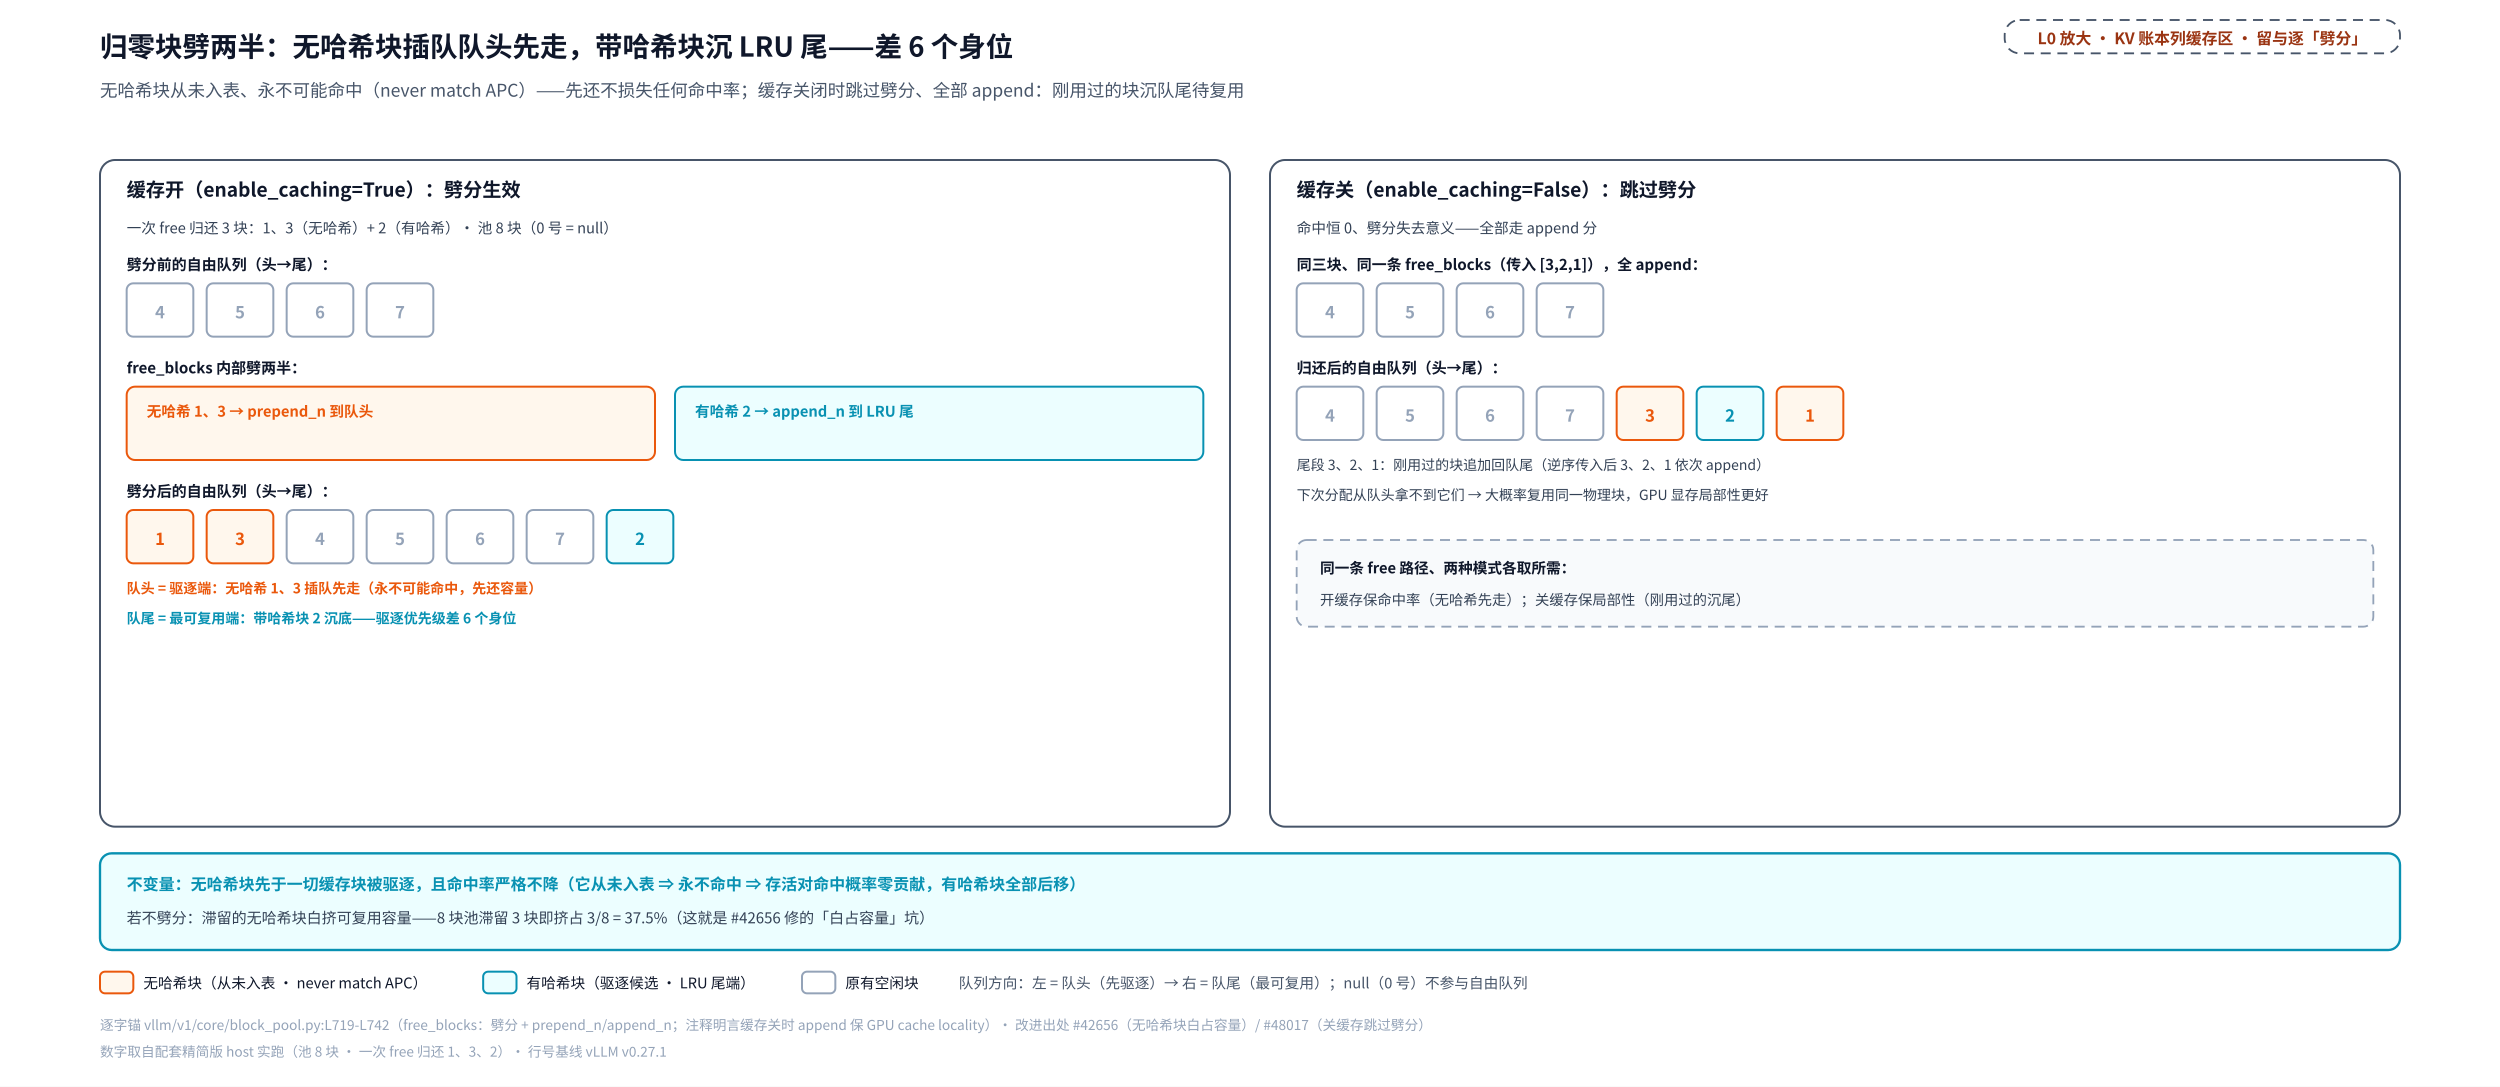
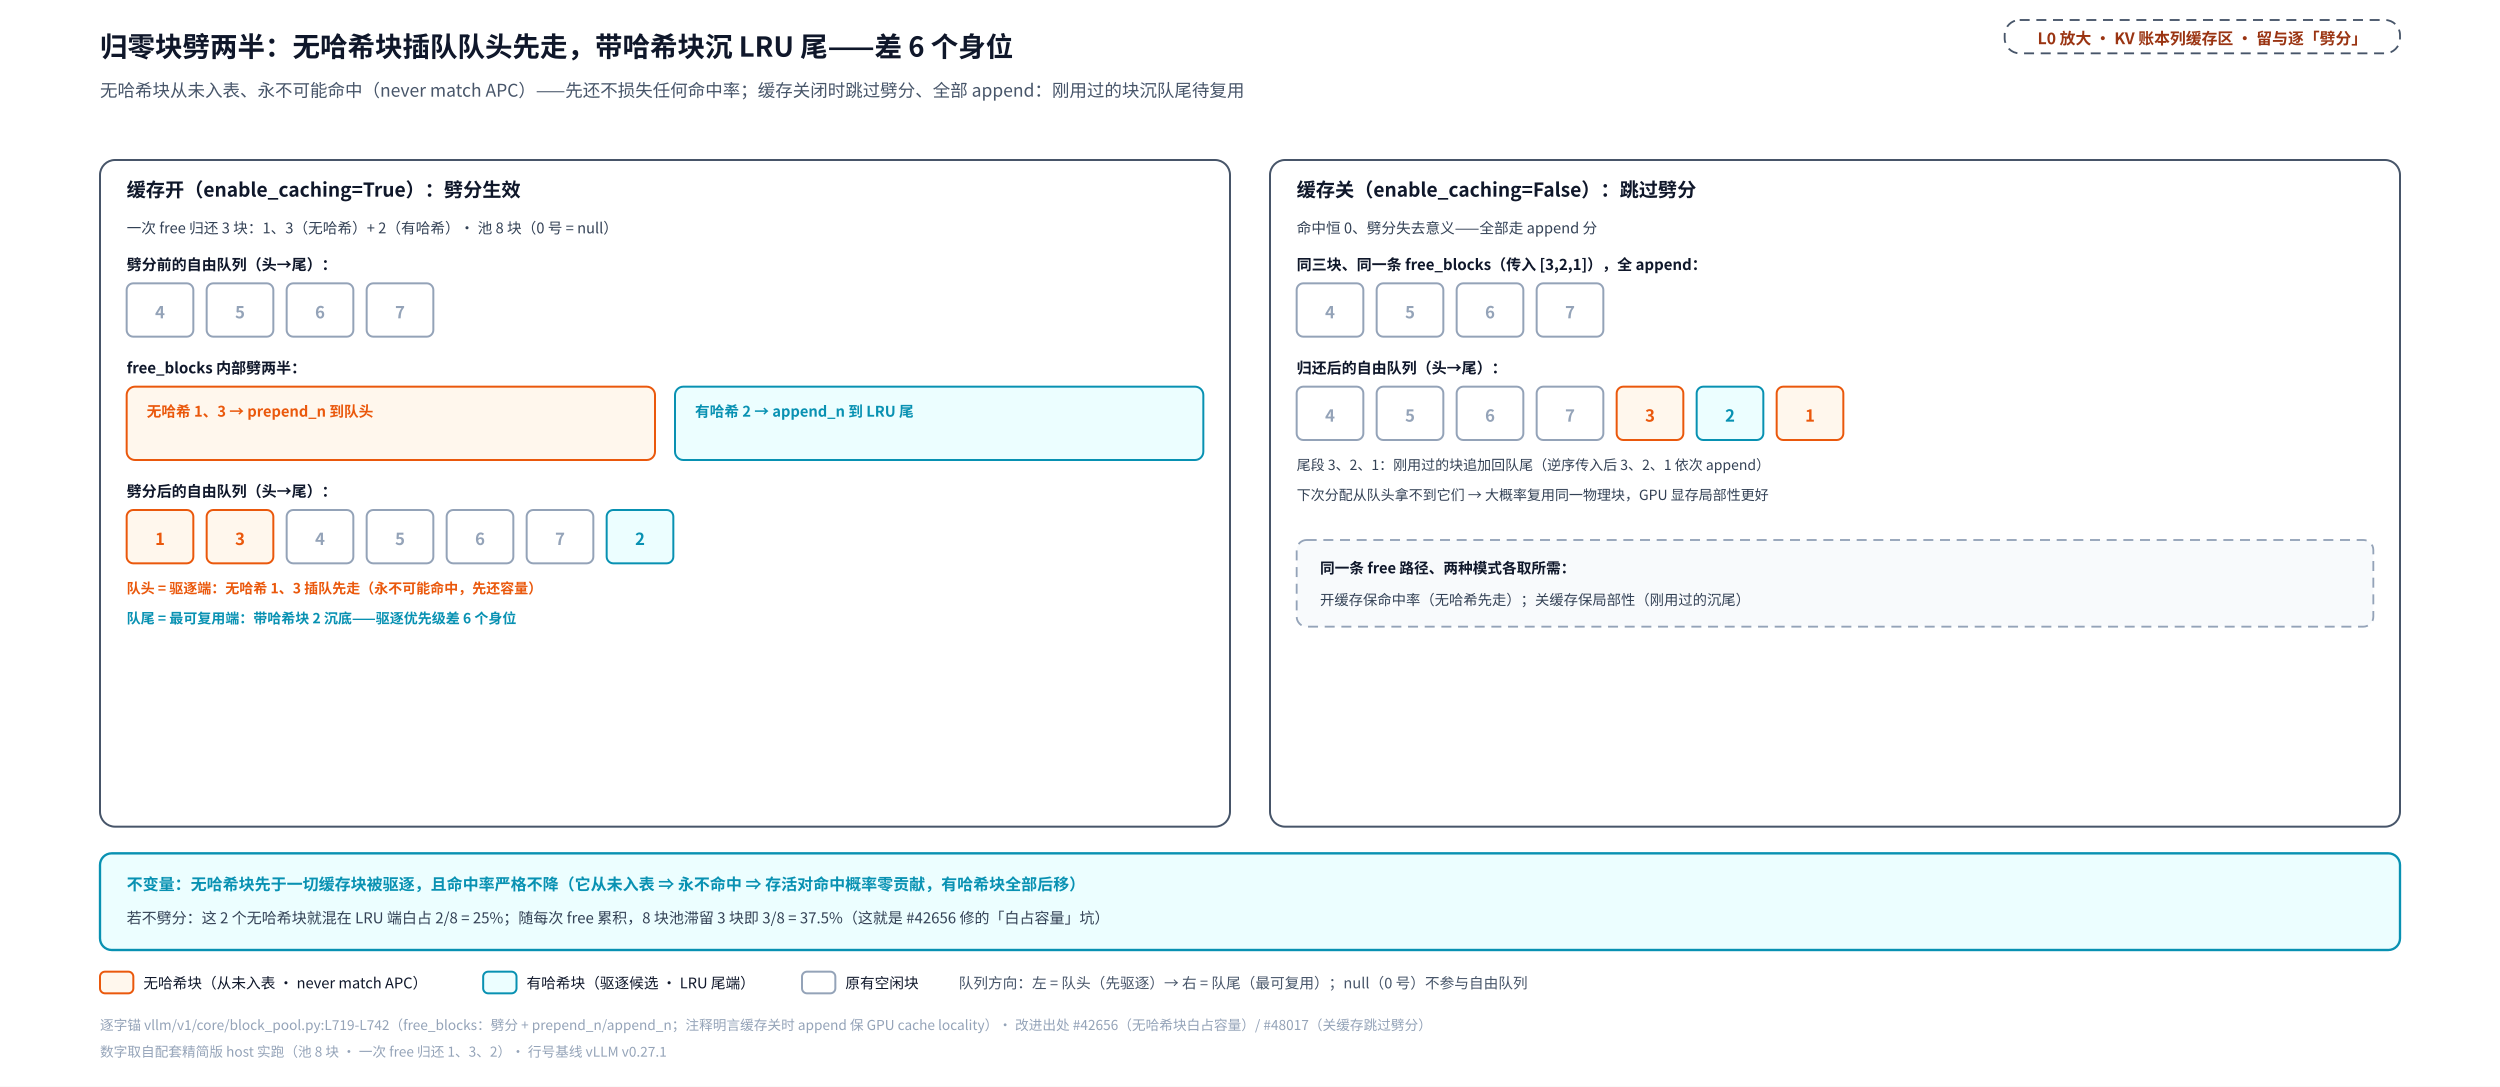
<svg xmlns="http://www.w3.org/2000/svg" viewBox="0 0 1500 652">
  <rect width="1500" height="652" fill="white" />
  <defs>
    <marker id="std" viewBox="0 0 10 6" refX="9" refY="3" markerWidth="6" markerHeight="4.2" orient="auto">
      <path d="M0,0 L10,3 L0,6 Z" fill="#475569" />
    </marker>
    <marker id="dn" viewBox="0 0 10 6" refX="9" refY="3" markerWidth="7" markerHeight="5" orient="auto">
      <path d="M0,0 L10,3 L0,6 Z" fill="#2563eb" />
    </marker>
    <marker id="up" viewBox="0 0 10 6" refX="9" refY="3" markerWidth="7" markerHeight="5" orient="auto">
      <path d="M0,0 L10,3 L0,6 Z" fill="#ea580c" />
    </marker>
    <marker id="ab" viewBox="0 0 10 6" refX="9" refY="3" markerWidth="7" markerHeight="5" orient="auto">
      <path d="M0,0 L10,3 L0,6 Z" fill="#dc2626" />
    </marker>
  </defs>
  <text x="60.0" y="34.0" font-family="Microsoft YaHei, SimHei, Noto Sans CJK SC, PingFang SC, sans-serif" font-size="16.5" fill="#0f172a" text-anchor="start" font-weight="bold">归零块劈两半：无哈希块插队队头先走，带哈希块沉 LRU 尾——差 6 个身位</text>
  <text x="60.0" y="58.0" font-family="Microsoft YaHei, SimHei, Noto Sans CJK SC, PingFang SC, sans-serif" font-size="10.5" fill="#475569" text-anchor="start">无哈希块从未入表、永不可能命中（never match APC）——先还不损失任何命中率；缓存关闭时跳过劈分、全部 append：刚用过的块沉队尾待复用</text>
  <rect x="1202.8" y="12.0" width="237.2" height="20.0" rx="9" fill="#ffffff" stroke="#475569" stroke-width="1.1" stroke-dasharray="6,4" />
  <text x="1321.4" y="26.5" font-family="Microsoft YaHei, SimHei, Noto Sans CJK SC, PingFang SC, sans-serif" font-size="9.5" fill="#9a3412" text-anchor="middle" font-weight="bold">L0 放大 · KV 账本列缓存区 · 留与逐「劈分」</text>
  <rect x="60.0" y="96.0" width="678.0" height="400.0" rx="9" fill="#ffffff" stroke="#475569" stroke-width="1.2" />
  <text x="76.0" y="118.0" font-family="Microsoft YaHei, SimHei, Noto Sans CJK SC, PingFang SC, sans-serif" font-size="11.5" fill="#0f172a" text-anchor="start" font-weight="bold">缓存开（enable_caching=True）：劈分生效</text>
  <text x="76.0" y="140.0" font-family="Microsoft YaHei, SimHei, Noto Sans CJK SC, PingFang SC, sans-serif" font-size="8.8" fill="#334155" text-anchor="start">一次 free 归还 3 块：1、3（无哈希）+ 2（有哈希）· 池 8 块（0 号 = null）</text>
  <text x="76.0" y="162.0" font-family="Microsoft YaHei, SimHei, Noto Sans CJK SC, PingFang SC, sans-serif" font-size="9" fill="#0f172a" text-anchor="start" font-weight="bold">劈分前的自由队列（头→尾）：</text>
  <rect x="76.0" y="170.0" width="40.0" height="32.0" rx="4" fill="#ffffff" stroke="#94a3b8" stroke-width="1.2" />
  <text x="96.0" y="191.0" font-family="Microsoft YaHei, SimHei, Noto Sans CJK SC, PingFang SC, sans-serif" font-size="10" fill="#94a3b8" text-anchor="middle" font-weight="bold">4</text>
  <rect x="124.0" y="170.0" width="40.0" height="32.0" rx="4" fill="#ffffff" stroke="#94a3b8" stroke-width="1.2" />
  <text x="144.0" y="191.0" font-family="Microsoft YaHei, SimHei, Noto Sans CJK SC, PingFang SC, sans-serif" font-size="10" fill="#94a3b8" text-anchor="middle" font-weight="bold">5</text>
  <rect x="172.0" y="170.0" width="40.0" height="32.0" rx="4" fill="#ffffff" stroke="#94a3b8" stroke-width="1.2" />
  <text x="192.0" y="191.0" font-family="Microsoft YaHei, SimHei, Noto Sans CJK SC, PingFang SC, sans-serif" font-size="10" fill="#94a3b8" text-anchor="middle" font-weight="bold">6</text>
  <rect x="220.0" y="170.0" width="40.0" height="32.0" rx="4" fill="#ffffff" stroke="#94a3b8" stroke-width="1.2" />
  <text x="240.0" y="191.0" font-family="Microsoft YaHei, SimHei, Noto Sans CJK SC, PingFang SC, sans-serif" font-size="10" fill="#94a3b8" text-anchor="middle" font-weight="bold">7</text>
  <text x="76.0" y="224.0" font-family="Microsoft YaHei, SimHei, Noto Sans CJK SC, PingFang SC, sans-serif" font-size="9" fill="#0f172a" text-anchor="start" font-weight="bold">free_blocks 内部劈两半：</text>
  <rect x="76.0" y="232.0" width="317.0" height="44.0" rx="5" fill="#fff7ed" stroke="#ea580c" stroke-width="1.2" />
  <text x="88.0" y="250.0" font-family="Microsoft YaHei, SimHei, Noto Sans CJK SC, PingFang SC, sans-serif" font-size="8.8" fill="#ea580c" text-anchor="start" font-weight="bold">无哈希 1、3 → prepend_n 到队头</text>
  <rect x="405.0" y="232.0" width="317.0" height="44.0" rx="5" fill="#ecfeff" stroke="#0891b2" stroke-width="1.2" />
  <text x="417.0" y="250.0" font-family="Microsoft YaHei, SimHei, Noto Sans CJK SC, PingFang SC, sans-serif" font-size="8.8" fill="#0891b2" text-anchor="start" font-weight="bold">有哈希 2 → append_n 到 LRU 尾</text>
  <text x="76.0" y="298.0" font-family="Microsoft YaHei, SimHei, Noto Sans CJK SC, PingFang SC, sans-serif" font-size="9" fill="#0f172a" text-anchor="start" font-weight="bold">劈分后的自由队列（头→尾）：</text>
  <rect x="76.0" y="306.0" width="40.0" height="32.0" rx="4" fill="#fff7ed" stroke="#ea580c" stroke-width="1.2" />
  <text x="96.0" y="327.0" font-family="Microsoft YaHei, SimHei, Noto Sans CJK SC, PingFang SC, sans-serif" font-size="10" fill="#ea580c" text-anchor="middle" font-weight="bold">1</text>
  <rect x="124.0" y="306.0" width="40.0" height="32.0" rx="4" fill="#fff7ed" stroke="#ea580c" stroke-width="1.2" />
  <text x="144.0" y="327.0" font-family="Microsoft YaHei, SimHei, Noto Sans CJK SC, PingFang SC, sans-serif" font-size="10" fill="#ea580c" text-anchor="middle" font-weight="bold">3</text>
  <rect x="172.0" y="306.0" width="40.0" height="32.0" rx="4" fill="#ffffff" stroke="#94a3b8" stroke-width="1.2" />
  <text x="192.0" y="327.0" font-family="Microsoft YaHei, SimHei, Noto Sans CJK SC, PingFang SC, sans-serif" font-size="10" fill="#94a3b8" text-anchor="middle" font-weight="bold">4</text>
  <rect x="220.0" y="306.0" width="40.0" height="32.0" rx="4" fill="#ffffff" stroke="#94a3b8" stroke-width="1.2" />
  <text x="240.0" y="327.0" font-family="Microsoft YaHei, SimHei, Noto Sans CJK SC, PingFang SC, sans-serif" font-size="10" fill="#94a3b8" text-anchor="middle" font-weight="bold">5</text>
  <rect x="268.0" y="306.0" width="40.0" height="32.0" rx="4" fill="#ffffff" stroke="#94a3b8" stroke-width="1.2" />
  <text x="288.0" y="327.0" font-family="Microsoft YaHei, SimHei, Noto Sans CJK SC, PingFang SC, sans-serif" font-size="10" fill="#94a3b8" text-anchor="middle" font-weight="bold">6</text>
  <rect x="316.0" y="306.0" width="40.0" height="32.0" rx="4" fill="#ffffff" stroke="#94a3b8" stroke-width="1.2" />
  <text x="336.0" y="327.0" font-family="Microsoft YaHei, SimHei, Noto Sans CJK SC, PingFang SC, sans-serif" font-size="10" fill="#94a3b8" text-anchor="middle" font-weight="bold">7</text>
  <rect x="364.0" y="306.0" width="40.0" height="32.0" rx="4" fill="#ecfeff" stroke="#0891b2" stroke-width="1.2" />
  <text x="384.0" y="327.0" font-family="Microsoft YaHei, SimHei, Noto Sans CJK SC, PingFang SC, sans-serif" font-size="10" fill="#0891b2" text-anchor="middle" font-weight="bold">2</text>
  <text x="76.0" y="356.0" font-family="Microsoft YaHei, SimHei, Noto Sans CJK SC, PingFang SC, sans-serif" font-size="8.4" fill="#ea580c" text-anchor="start" font-weight="bold">队头 = 驱逐端：无哈希 1、3 插队先走（永不可能命中，先还容量）</text>
  <text x="76.0" y="374.0" font-family="Microsoft YaHei, SimHei, Noto Sans CJK SC, PingFang SC, sans-serif" font-size="8.4" fill="#0891b2" text-anchor="start" font-weight="bold">队尾 = 最可复用端：带哈希块 2 沉底——驱逐优先级差 6 个身位</text>
  <rect x="762.0" y="96.0" width="678.0" height="400.0" rx="9" fill="#ffffff" stroke="#475569" stroke-width="1.2" />
  <text x="778.0" y="118.0" font-family="Microsoft YaHei, SimHei, Noto Sans CJK SC, PingFang SC, sans-serif" font-size="11.5" fill="#0f172a" text-anchor="start" font-weight="bold">缓存关（enable_caching=False）：跳过劈分</text>
  <text x="778.0" y="140.0" font-family="Microsoft YaHei, SimHei, Noto Sans CJK SC, PingFang SC, sans-serif" font-size="8.8" fill="#334155" text-anchor="start">命中恒 0、劈分失去意义——全部走 append 分</text>
  <text x="778.0" y="162.0" font-family="Microsoft YaHei, SimHei, Noto Sans CJK SC, PingFang SC, sans-serif" font-size="9" fill="#0f172a" text-anchor="start" font-weight="bold">同三块、同一条 free_blocks（传入 [3,2,1]），全 append：</text>
  <rect x="778.0" y="170.0" width="40.0" height="32.0" rx="4" fill="#ffffff" stroke="#94a3b8" stroke-width="1.2" />
  <text x="798.0" y="191.0" font-family="Microsoft YaHei, SimHei, Noto Sans CJK SC, PingFang SC, sans-serif" font-size="10" fill="#94a3b8" text-anchor="middle" font-weight="bold">4</text>
  <rect x="826.0" y="170.0" width="40.0" height="32.0" rx="4" fill="#ffffff" stroke="#94a3b8" stroke-width="1.2" />
  <text x="846.0" y="191.0" font-family="Microsoft YaHei, SimHei, Noto Sans CJK SC, PingFang SC, sans-serif" font-size="10" fill="#94a3b8" text-anchor="middle" font-weight="bold">5</text>
  <rect x="874.0" y="170.0" width="40.0" height="32.0" rx="4" fill="#ffffff" stroke="#94a3b8" stroke-width="1.2" />
  <text x="894.0" y="191.0" font-family="Microsoft YaHei, SimHei, Noto Sans CJK SC, PingFang SC, sans-serif" font-size="10" fill="#94a3b8" text-anchor="middle" font-weight="bold">6</text>
  <rect x="922.0" y="170.0" width="40.0" height="32.0" rx="4" fill="#ffffff" stroke="#94a3b8" stroke-width="1.2" />
  <text x="942.0" y="191.0" font-family="Microsoft YaHei, SimHei, Noto Sans CJK SC, PingFang SC, sans-serif" font-size="10" fill="#94a3b8" text-anchor="middle" font-weight="bold">7</text>
  <text x="778.0" y="224.0" font-family="Microsoft YaHei, SimHei, Noto Sans CJK SC, PingFang SC, sans-serif" font-size="9" fill="#0f172a" text-anchor="start" font-weight="bold">归还后的自由队列（头→尾）：</text>
  <rect x="778.0" y="232.0" width="40.0" height="32.0" rx="4" fill="#ffffff" stroke="#94a3b8" stroke-width="1.2" />
  <text x="798.0" y="253.0" font-family="Microsoft YaHei, SimHei, Noto Sans CJK SC, PingFang SC, sans-serif" font-size="10" fill="#94a3b8" text-anchor="middle" font-weight="bold">4</text>
  <rect x="826.0" y="232.0" width="40.0" height="32.0" rx="4" fill="#ffffff" stroke="#94a3b8" stroke-width="1.2" />
  <text x="846.0" y="253.0" font-family="Microsoft YaHei, SimHei, Noto Sans CJK SC, PingFang SC, sans-serif" font-size="10" fill="#94a3b8" text-anchor="middle" font-weight="bold">5</text>
  <rect x="874.0" y="232.0" width="40.0" height="32.0" rx="4" fill="#ffffff" stroke="#94a3b8" stroke-width="1.2" />
  <text x="894.0" y="253.0" font-family="Microsoft YaHei, SimHei, Noto Sans CJK SC, PingFang SC, sans-serif" font-size="10" fill="#94a3b8" text-anchor="middle" font-weight="bold">6</text>
  <rect x="922.0" y="232.0" width="40.0" height="32.0" rx="4" fill="#ffffff" stroke="#94a3b8" stroke-width="1.2" />
  <text x="942.0" y="253.0" font-family="Microsoft YaHei, SimHei, Noto Sans CJK SC, PingFang SC, sans-serif" font-size="10" fill="#94a3b8" text-anchor="middle" font-weight="bold">7</text>
  <rect x="970.0" y="232.0" width="40.0" height="32.0" rx="4" fill="#fff7ed" stroke="#ea580c" stroke-width="1.2" />
  <text x="990.0" y="253.0" font-family="Microsoft YaHei, SimHei, Noto Sans CJK SC, PingFang SC, sans-serif" font-size="10" fill="#ea580c" text-anchor="middle" font-weight="bold">3</text>
  <rect x="1018.0" y="232.0" width="40.0" height="32.0" rx="4" fill="#ecfeff" stroke="#0891b2" stroke-width="1.2" />
  <text x="1038.0" y="253.0" font-family="Microsoft YaHei, SimHei, Noto Sans CJK SC, PingFang SC, sans-serif" font-size="10" fill="#0891b2" text-anchor="middle" font-weight="bold">2</text>
  <rect x="1066.0" y="232.0" width="40.0" height="32.0" rx="4" fill="#fff7ed" stroke="#ea580c" stroke-width="1.2" />
  <text x="1086.0" y="253.0" font-family="Microsoft YaHei, SimHei, Noto Sans CJK SC, PingFang SC, sans-serif" font-size="10" fill="#ea580c" text-anchor="middle" font-weight="bold">1</text>
  <text x="778.0" y="282.0" font-family="Microsoft YaHei, SimHei, Noto Sans CJK SC, PingFang SC, sans-serif" font-size="8.4" fill="#334155" text-anchor="start">尾段 3、2、1：刚用过的块追加回队尾（逆序传入后 3、2、1 依次 append）</text>
  <text x="778.0" y="300.0" font-family="Microsoft YaHei, SimHei, Noto Sans CJK SC, PingFang SC, sans-serif" font-size="8.4" fill="#334155" text-anchor="start">下次分配从队头拿不到它们 → 大概率复用同一物理块，GPU 显存局部性更好</text>
  <rect x="778.0" y="324.0" width="646.0" height="52.0" rx="6" fill="#f8fafc" stroke="#94a3b8" stroke-width="1.1" stroke-dasharray="6,4" />
  <text x="792.0" y="344.0" font-family="Microsoft YaHei, SimHei, Noto Sans CJK SC, PingFang SC, sans-serif" font-size="8.8" fill="#0f172a" text-anchor="start" font-weight="bold">同一条 free 路径、两种模式各取所需：</text>
  <text x="792.0" y="363.0" font-family="Microsoft YaHei, SimHei, Noto Sans CJK SC, PingFang SC, sans-serif" font-size="8.6" fill="#334155" text-anchor="start">开缓存保命中率（无哈希先走）；关缓存保局部性（刚用过的沉尾）</text>
  <rect x="60.0" y="512.0" width="1380.0" height="58.0" rx="7" fill="#ecfeff" stroke="#0891b2" stroke-width="1.4" />
  <text x="76.0" y="534.0" font-family="Microsoft YaHei, SimHei, Noto Sans CJK SC, PingFang SC, sans-serif" font-size="9.6" fill="#0891b2" text-anchor="start" font-weight="bold">不变量：无哈希块先于一切缓存块被驱逐，且命中率严格不降（它从未入表 ⇒ 永不命中 ⇒ 存活对命中概率零贡献，有哈希块全部后移）</text>
-   <text x="76.0" y="554.0" font-family="Microsoft YaHei, SimHei, Noto Sans CJK SC, PingFang SC, sans-serif" font-size="9" fill="#334155" text-anchor="start">若不劈分：滞留的无哈希块白挤可复用容量——8 块池滞留 3 块即挤占 3/8 = 37.5%（这就是 #42656 修的「白占容量」坑）</text>
+   <text x="76.0" y="554.0" font-family="Microsoft YaHei, SimHei, Noto Sans CJK SC, PingFang SC, sans-serif" font-size="9" fill="#334155" text-anchor="start">若不劈分：这 2 个无哈希块就混在 LRU 端白占 2/8 = 25%；随每次 free 累积，8 块池滞留 3 块即 3/8 = 37.5%（这就是 #42656 修的「白占容量」坑）</text>
  <rect x="60.0" y="583.0" width="20.0" height="13.0" rx="3" fill="#fff7ed" stroke="#ea580c" stroke-width="1.2" />
  <text x="86.0" y="593.0" font-family="Microsoft YaHei, SimHei, Noto Sans CJK SC, PingFang SC, sans-serif" font-size="8.8" fill="#0f172a" text-anchor="start">无哈希块（从未入表 · never match APC）</text>
  <rect x="289.9" y="583.0" width="20.0" height="13.0" rx="3" fill="#ecfeff" stroke="#0891b2" stroke-width="1.2" />
  <text x="315.9" y="593.0" font-family="Microsoft YaHei, SimHei, Noto Sans CJK SC, PingFang SC, sans-serif" font-size="8.8" fill="#0f172a" text-anchor="start">有哈希块（驱逐候选 · LRU 尾端）</text>
  <rect x="481.2" y="583.0" width="20.0" height="13.0" rx="3" fill="#ffffff" stroke="#94a3b8" stroke-width="1.2" />
  <text x="507.2" y="593.0" font-family="Microsoft YaHei, SimHei, Noto Sans CJK SC, PingFang SC, sans-serif" font-size="8.8" fill="#0f172a" text-anchor="start">原有空闲块</text>
  <text x="575.2" y="593.0" font-family="Microsoft YaHei, SimHei, Noto Sans CJK SC, PingFang SC, sans-serif" font-size="8.8" fill="#475569" text-anchor="start">队列方向：左 = 队头（先驱逐）→ 右 = 队尾（最可复用）；null（0 号）不参与自由队列</text>
  <text x="60.0" y="618.0" font-family="Microsoft YaHei, SimHei, Noto Sans CJK SC, PingFang SC, sans-serif" font-size="8.2" fill="#94a3b8" text-anchor="start">逐字锚 vllm/v1/core/block_pool.py:L719-L742（free_blocks：劈分 + prepend_n/append_n；注释明言缓存关时 append 保 GPU cache locality）· 改进出处 #42656（无哈希块白占容量）/ #48017（关缓存跳过劈分）</text>
  <text x="60.0" y="634.0" font-family="Microsoft YaHei, SimHei, Noto Sans CJK SC, PingFang SC, sans-serif" font-size="8.2" fill="#94a3b8" text-anchor="start">数字取自配套精简版 host 实跑（池 8 块 · 一次 free 归还 1、3、2）· 行号基线 vLLM v0.27.1</text>
</svg>
